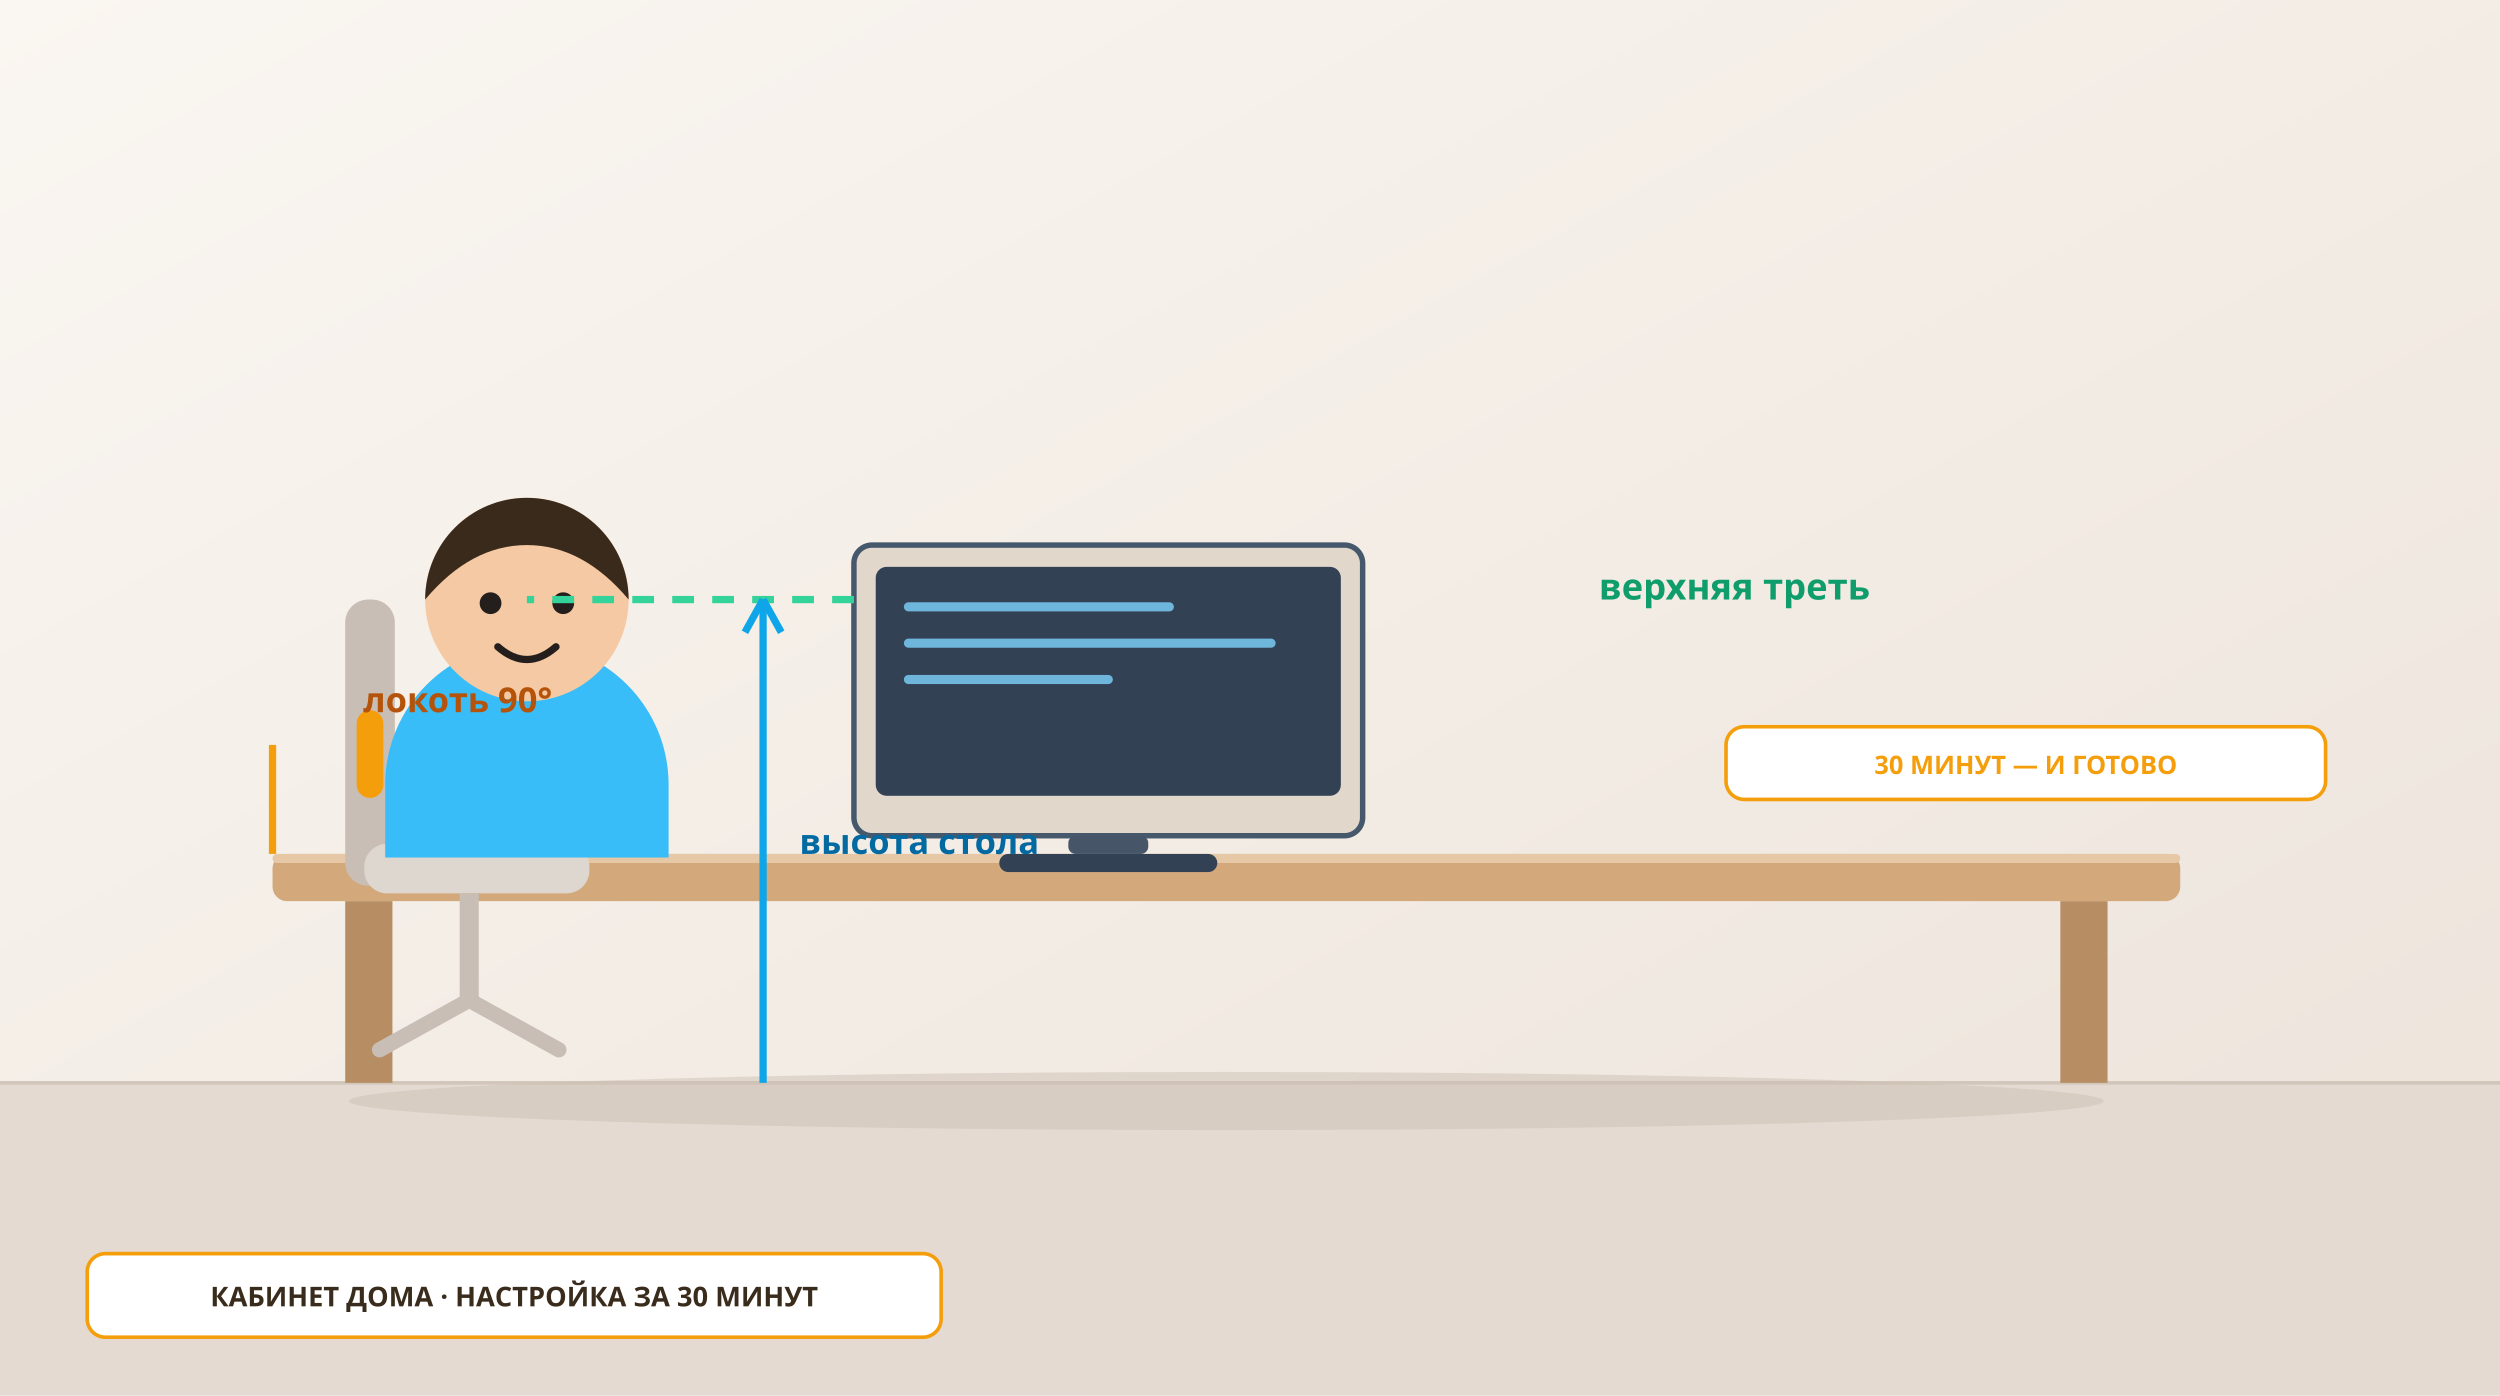
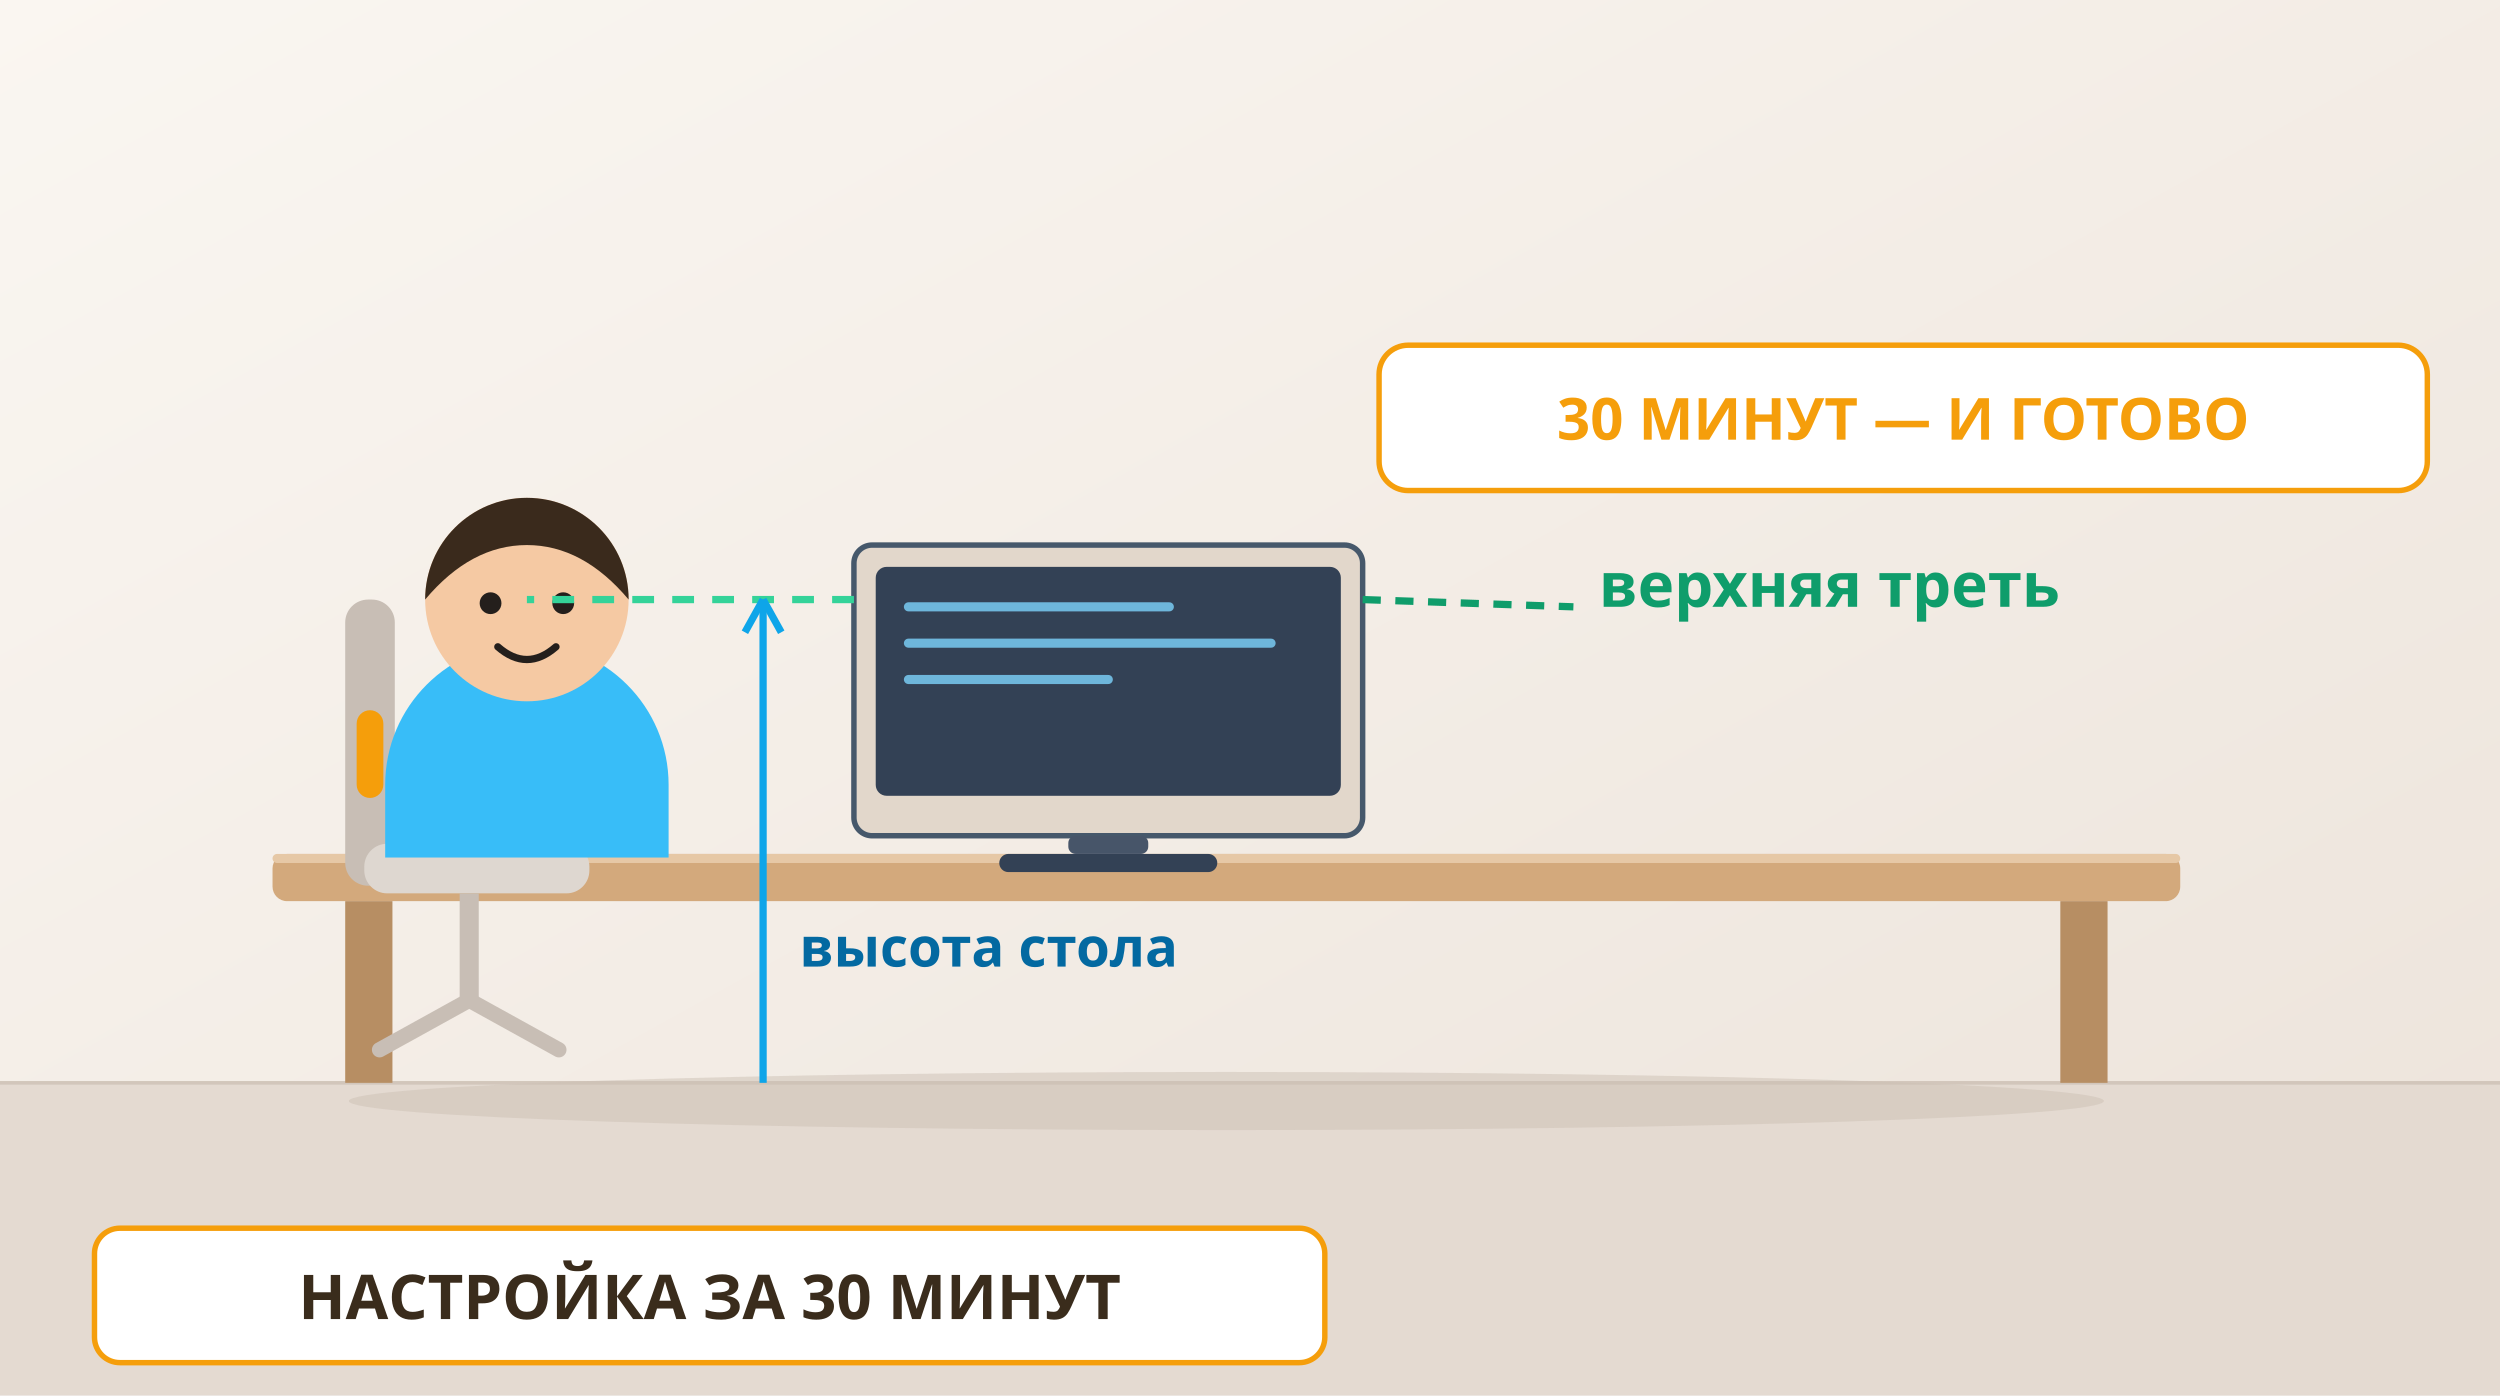
<svg xmlns="http://www.w3.org/2000/svg" viewBox="0 0 1376 768" width="1376" height="768">
  <defs>
    <linearGradient id="bg" x1="0%" y1="0%" x2="100%" y2="100%">
      <stop offset="0%" stop-color="#faf6f1" />
      <stop offset="100%" stop-color="#ece3da" />
    </linearGradient>
  </defs>
  <rect width="1376" height="768" fill="url(#bg)" />
  <rect x="0" y="596" width="1376" height="172" fill="#e4dad1" />
  <line x1="0" y1="596" x2="1376" y2="596" stroke="#d2c6bb" stroke-width="2" />
  <ellipse cx="675" cy="606" rx="483" ry="16" fill="#cdc0b5" fill-opacity="0.5" />
  <rect x="150" y="470" width="1050" height="26" rx="8" fill="#d3a97c" />
  <rect x="150" y="470" width="1050" height="5" rx="2.5" fill="#e6c8a6" />
  <rect x="190" y="496" width="26" height="100" fill="#b78e63" />
  <rect x="1134" y="496" width="26" height="100" fill="#b78e63" />
  <g transform="translate(190 330) scale(1.05)">
    <rect x="0" y="0" width="26" height="150" rx="12" fill="#c8beb5" />
    <rect x="6" y="58" width="14" height="46" rx="7" fill="#f59e0b" />
    <rect x="10" y="128" width="118" height="26" rx="12" fill="#ded7d0" />
    <rect x="60" y="154" width="10" height="56" fill="#c8beb5" />
    <path d="M65 210 L18 236 M65 210 L112 236" stroke="#c8beb5" stroke-width="8" stroke-linecap="round" />
  </g>
  <path d="M212 472 v-40 a78 78 0 0 1 156 0 v40 z" fill="#38bdf8" />
  <circle cx="290" cy="330" r="56" fill="#f5c9a3" />
  <path d="M234 330 a56 56 0 0 1 112 0 q-25.2 -30 -56 -30 q-30.8 0 -56 30 z" fill="#3a2a1c" />
  <circle cx="270" cy="332" r="6" fill="#241f1c" />
  <circle cx="310" cy="332" r="6" fill="#241f1c" />
  <path d="M274 356 q16 14 32 0" fill="none" stroke="#241f1c" stroke-width="4" stroke-linecap="round" />
  <rect x="470" y="300" width="280" height="160" rx="10" fill="#e2d7cb" stroke="#46586b" stroke-width="3" />
  <rect x="482" y="312" width="256" height="126" rx="6" fill="#334155" />
  <g stroke="#7dd3fc" stroke-width="5" stroke-linecap="round" opacity="0.8">
    <line x1="500" y1="334" x2="643.6" y2="334" />
    <line x1="500" y1="354" x2="699.6" y2="354" />
    <line x1="500" y1="374" x2="610" y2="374" />
  </g>
  <rect x="588" y="460" width="44" height="10" rx="4" fill="#475569" />
  <rect x="550" y="470" width="120" height="10" rx="5" fill="#334155" />
  <line x1="470" y1="330" x2="290" y2="330" stroke="#34d399" stroke-width="4" stroke-dasharray="12 10" />
  <line x1="420" y1="596" x2="420" y2="330" stroke="#0ea5e9" stroke-width="4" />
  <path d="M420 330 l-10 18 M420 330 l10 18" stroke="#0ea5e9" stroke-width="4" />
-   <line x1="150" y1="470" x2="150" y2="410" stroke="#f59e0b" stroke-width="4" />
-   <text x="880" y="330" font-family="system-ui, sans-serif" font-size="20" font-weight="700" fill="#0f9d6b">верхняя треть</text>
-   <text x="200" y="392" font-family="system-ui, sans-serif" font-size="19" font-weight="700" fill="#b45309">локоть 90°</text>
-   <text x="440" y="470" font-family="system-ui, sans-serif" font-size="19" font-weight="700" fill="#0369a1">высота стола</text>
-   <rect x="950" y="400" width="330" height="40" rx="10" fill="#ffffff" stroke="#f59e0b" stroke-width="2" />
-   <text x="1115" y="426" font-family="system-ui, sans-serif" font-size="14" font-weight="800" fill="#f59e0b" text-anchor="middle">30 МИНУТ — И ГОТОВО</text>
-   <rect x="48" y="690" width="470" height="46" rx="10" fill="#ffffff" stroke="#f59e0b" stroke-width="2" />
-   <text x="283" y="719" font-family="system-ui, sans-serif" font-size="15" font-weight="700" fill="#3a2c1c" text-anchor="middle">КАБИНЕТ ДОМА · НАСТРОЙКА ЗА 30 МИНУТ</text>
+   <line x1="750" y1="330" x2="866" y2="334" stroke="#0f9d6b" stroke-width="4" stroke-dasharray="10 8" />
+   <text x="880" y="334" font-family="system-ui, sans-serif" font-size="34" font-weight="700" fill="#0f9d6b">верхняя треть</text>
+   <text x="440" y="532" font-family="system-ui, sans-serif" font-size="30" font-weight="700" fill="#0369a1">высота стола</text>
+   <rect x="759.04" y="190" width="576.96" height="80" rx="16" fill="#ffffff" stroke="#f59e0b" stroke-width="3" />
+   <text x="1047.52" y="242" font-family="system-ui, sans-serif" font-size="32" font-weight="800" fill="#f59e0b" text-anchor="middle">30 МИНУТ — И ГОТОВО</text>
+   <rect x="52" y="676" width="677.18" height="74" rx="14" fill="#ffffff" stroke="#f59e0b" stroke-width="3" />
+   <text x="390.59" y="726" font-family="system-ui, sans-serif" font-size="34" font-weight="800" fill="#3a2c1c" text-anchor="middle">НАСТРОЙКА ЗА 30 МИНУТ</text>
</svg>
